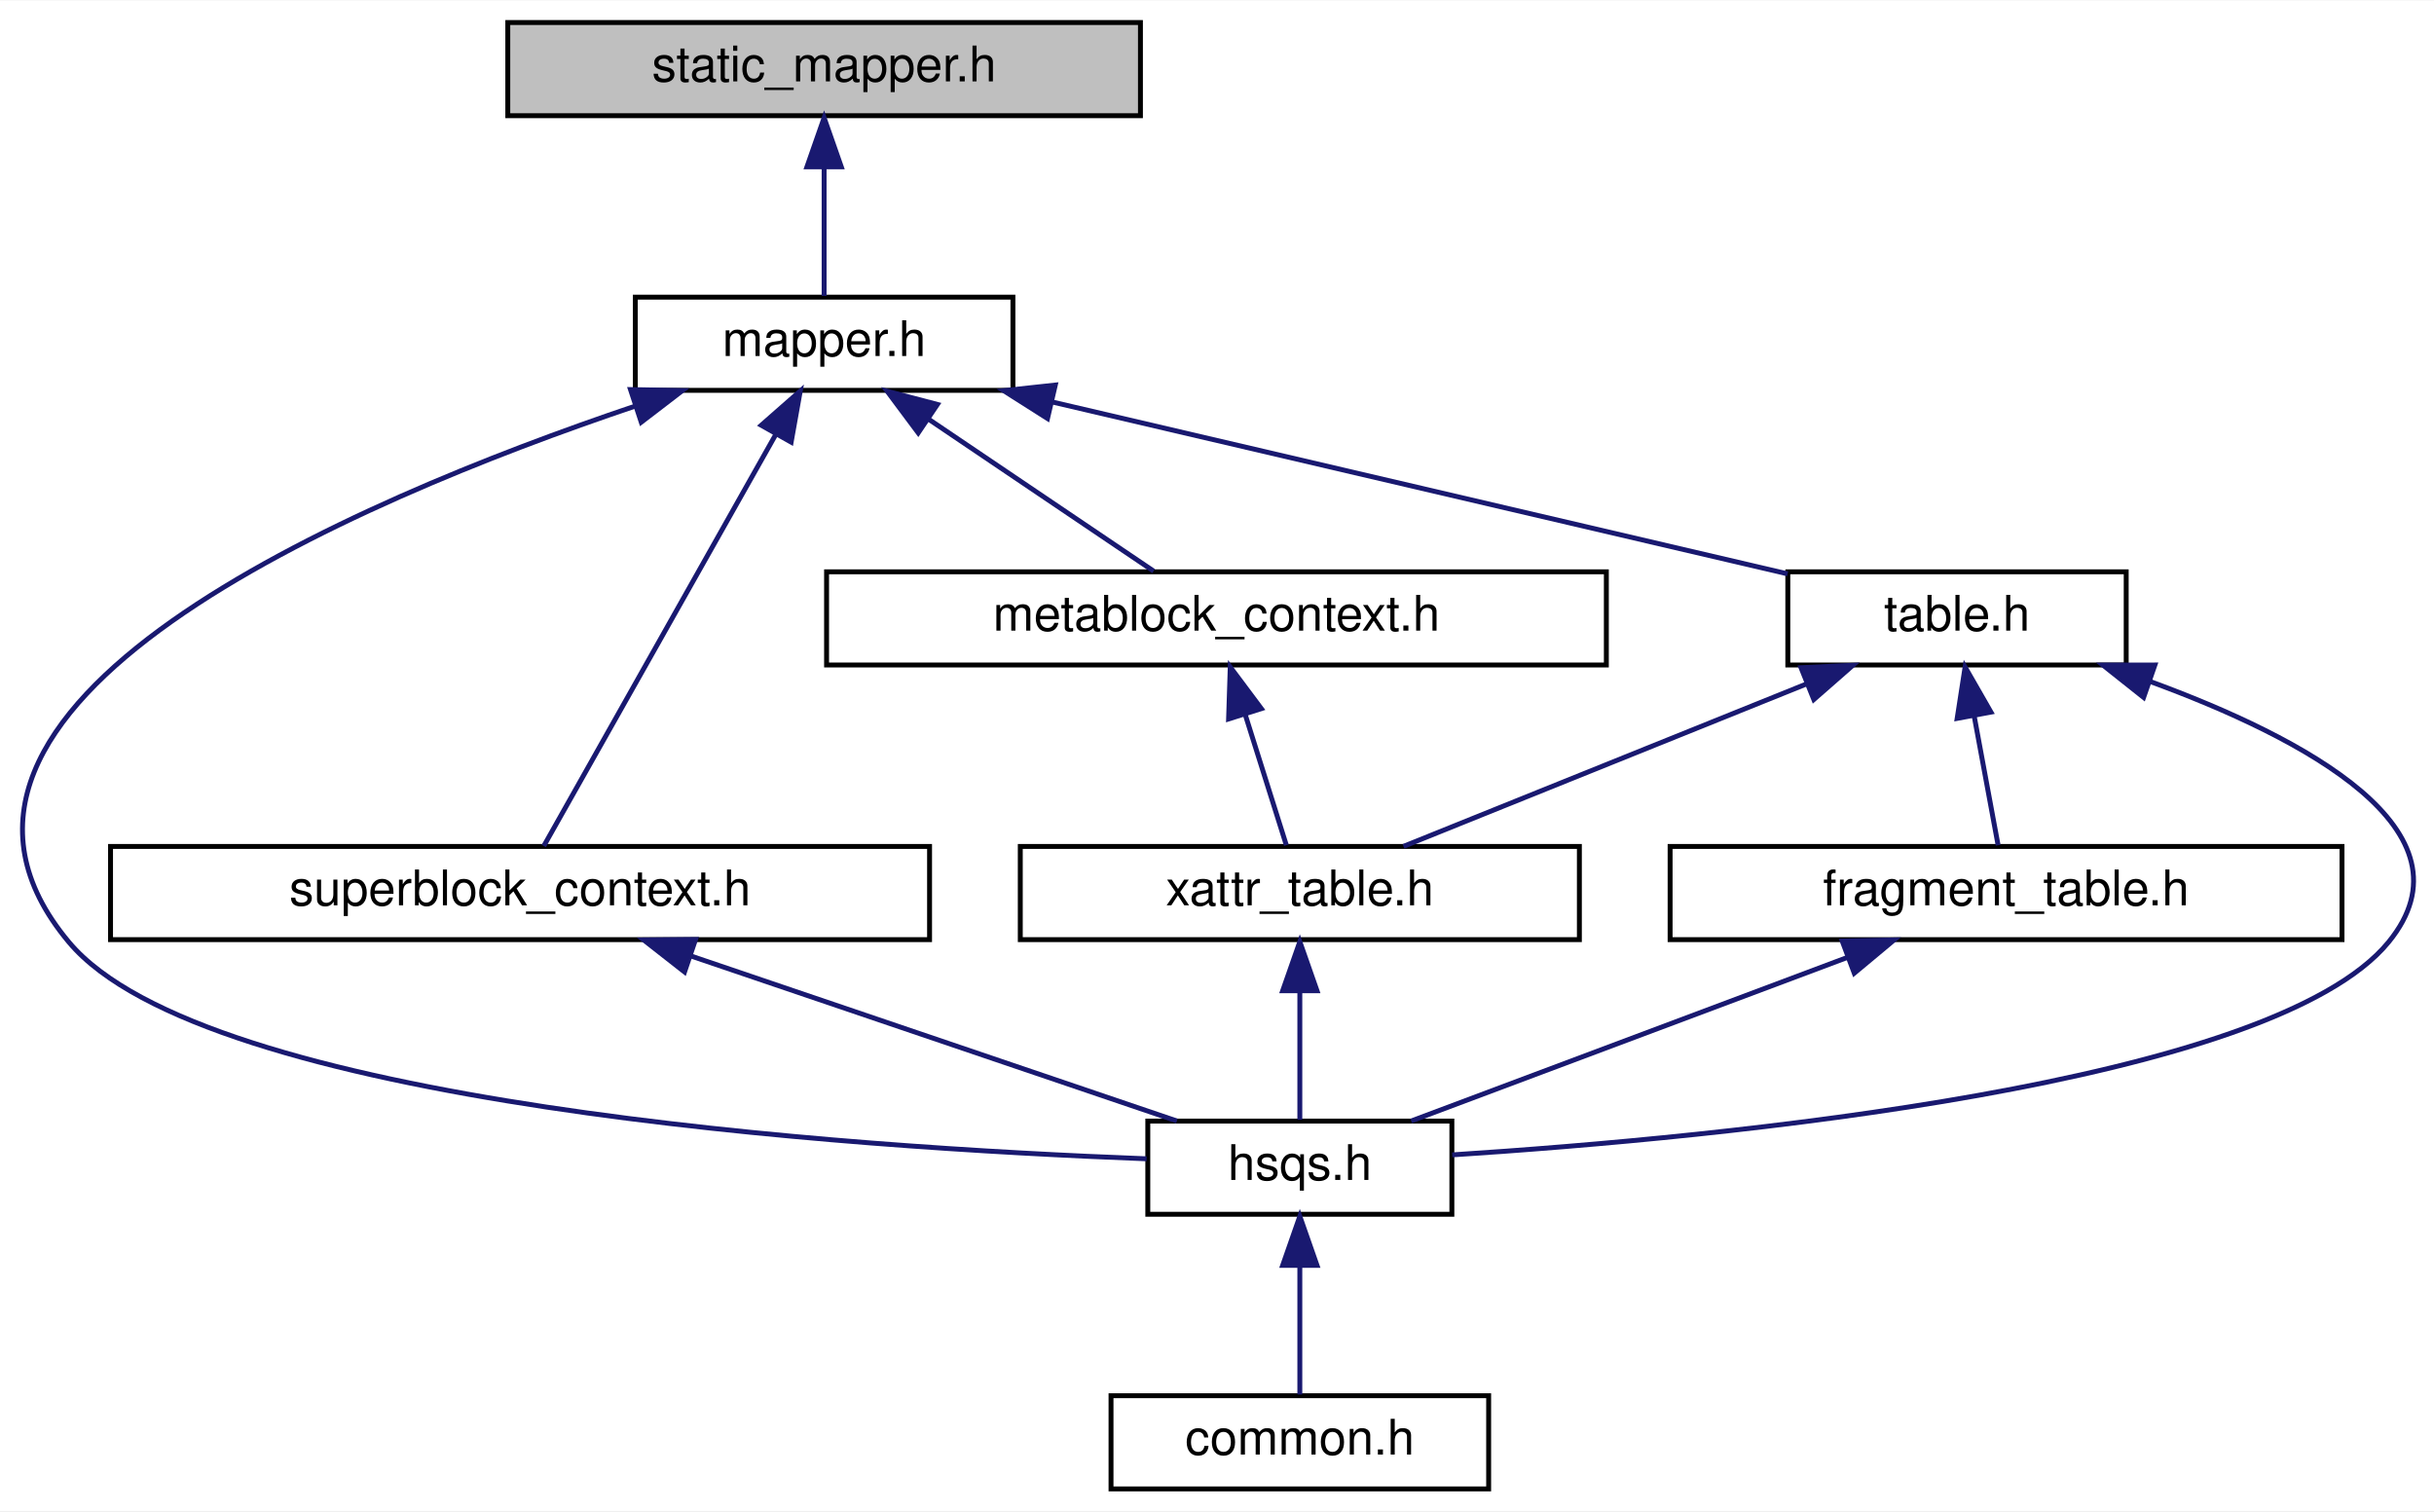
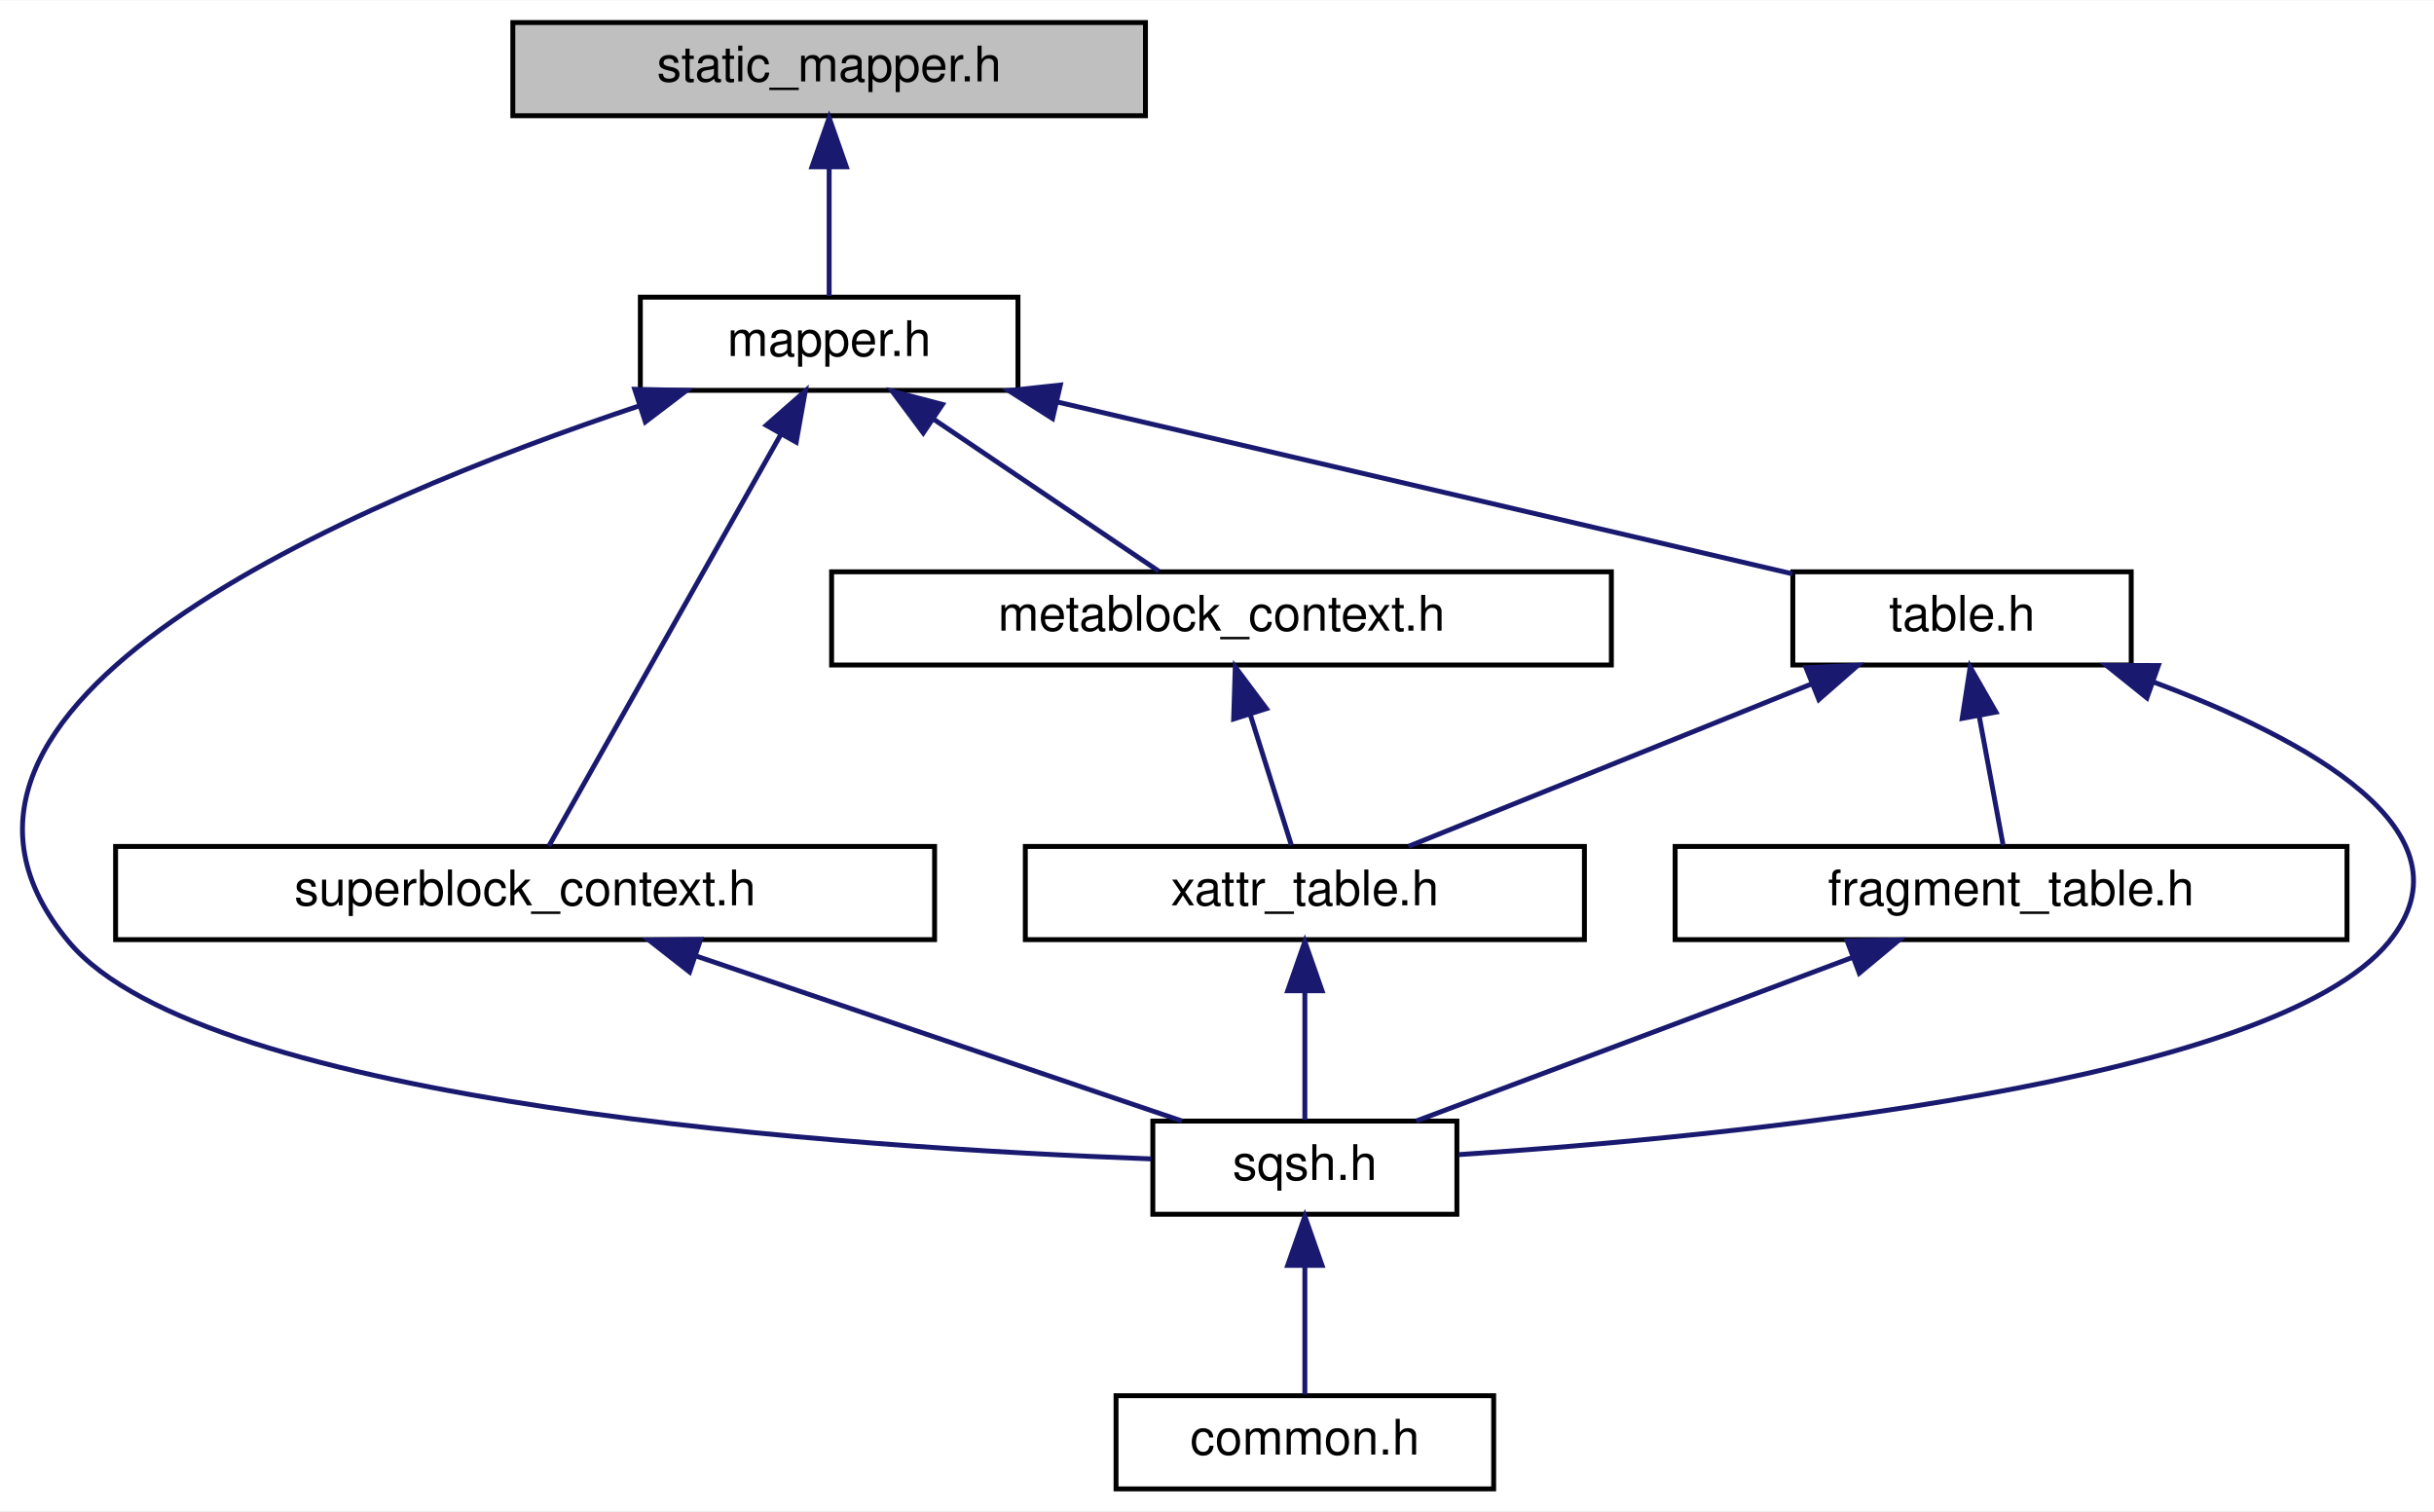
- <svg xmlns="http://www.w3.org/2000/svg" xmlns:xlink="http://www.w3.org/1999/xlink" width="496pt" height="308pt" viewBox="0.00 0.00 496.30 308.00">
+ <svg xmlns="http://www.w3.org/2000/svg" xmlns:xlink="http://www.w3.org/1999/xlink" width="496pt" height="308pt" viewBox="0.00 0.00 496.31 308.00">
  <g id="graph0" class="graph" transform="scale(1 1) rotate(0) translate(4 304)">
-     <polygon fill="white" stroke="transparent" points="-4,4 -4,-304 492.3,-304 492.3,4 -4,4" />
+     <polygon fill="white" stroke="transparent" points="-4,4 -4,-304 492.31,-304 492.31,4 -4,4" />
    <g id="node1" class="node">
      <g id="a_node1">
        <a xlink:title=" ">
-           <polygon fill="#bfbfbf" stroke="black" points="99.54,-280.5 99.54,-299.5 228.54,-299.5 228.54,-280.5 99.54,-280.5" />
-           <text text-anchor="middle" x="164.04" y="-287.5" font-family="Helvetica,sans-Serif" font-size="10.00">static_mapper.h</text>
+           <polygon fill="#bfbfbf" stroke="black" points="100.57,-280.5 100.57,-299.5 229.57,-299.5 229.57,-280.5 100.57,-280.5" />
+           <text text-anchor="middle" x="165.07" y="-287.5" font-family="Helvetica,sans-Serif" font-size="10.00">static_mapper.h</text>
        </a>
      </g>
    </g>
    <g id="node2" class="node">
      <g id="a_node2">
        <a xlink:href="mapper_8h.html" target="_top" xlink:title=" ">
-           <polygon fill="white" stroke="black" points="125.54,-224.5 125.54,-243.5 202.54,-243.5 202.54,-224.5 125.54,-224.5" />
-           <text text-anchor="middle" x="164.04" y="-231.5" font-family="Helvetica,sans-Serif" font-size="10.00">mapper.h</text>
+           <polygon fill="white" stroke="black" points="126.57,-224.5 126.57,-243.5 203.57,-243.5 203.57,-224.5 126.57,-224.5" />
+           <text text-anchor="middle" x="165.07" y="-231.5" font-family="Helvetica,sans-Serif" font-size="10.00">mapper.h</text>
        </a>
      </g>
    </g>
    <g id="edge1" class="edge">
-       <path fill="none" stroke="midnightblue" d="M164.04,-269.8C164.04,-260.91 164.04,-250.78 164.04,-243.75" />
-       <polygon fill="midnightblue" stroke="midnightblue" points="160.54,-270.08 164.04,-280.08 167.54,-270.08 160.54,-270.08" />
+       <path fill="none" stroke="midnightblue" d="M165.07,-269.8C165.07,-260.91 165.07,-250.78 165.07,-243.75" />
+       <polygon fill="midnightblue" stroke="midnightblue" points="161.57,-270.08 165.07,-280.08 168.57,-270.08 161.57,-270.08" />
    </g>
    <g id="node3" class="node">
      <g id="a_node3">
-         <a xlink:href="hsqs_8h.html" target="_top" xlink:title=" ">
-           <polygon fill="white" stroke="black" points="230.04,-56.5 230.04,-75.5 292.04,-75.5 292.04,-56.5 230.04,-56.5" />
-           <text text-anchor="middle" x="261.04" y="-63.5" font-family="Helvetica,sans-Serif" font-size="10.00">hsqs.h</text>
+         <a xlink:href="metablock__context_8h.html" target="_top" xlink:title=" ">
+           <polygon fill="white" stroke="black" points="165.57,-168.5 165.57,-187.5 324.57,-187.5 324.57,-168.5 165.57,-168.5" />
+           <text text-anchor="middle" x="245.07" y="-175.5" font-family="Helvetica,sans-Serif" font-size="10.00">metablock_context.h</text>
        </a>
      </g>
    </g>
    <g id="edge2" class="edge">
-       <path fill="none" stroke="midnightblue" d="M125.58,-221.31C67.87,-201.86 -30.28,-160.19 10.04,-112 37.74,-78.89 168.88,-70.11 229.8,-67.81" />
-       <polygon fill="midnightblue" stroke="midnightblue" points="124.56,-224.66 135.16,-224.46 126.75,-218.01 124.56,-224.66" />
+       <path fill="none" stroke="midnightblue" d="M186.37,-218.62C200.99,-208.76 219.9,-195.99 232.25,-187.65" />
+       <polygon fill="midnightblue" stroke="midnightblue" points="184.26,-215.83 177.93,-224.32 188.17,-221.63 184.26,-215.83" />
    </g>
    <g id="node5" class="node">
      <g id="a_node5">
-         <a xlink:href="metablock__context_8h.html" target="_top" xlink:title=" ">
-           <polygon fill="white" stroke="black" points="164.54,-168.5 164.54,-187.5 323.54,-187.5 323.54,-168.5 164.54,-168.5" />
-           <text text-anchor="middle" x="244.04" y="-175.5" font-family="Helvetica,sans-Serif" font-size="10.00">metablock_context.h</text>
+         <a xlink:href="sqsh_8h.html" target="_top" xlink:title=" ">
+           <polygon fill="white" stroke="black" points="231.07,-56.5 231.07,-75.5 293.07,-75.5 293.07,-56.5 231.07,-56.5" />
+           <text text-anchor="middle" x="262.07" y="-63.5" font-family="Helvetica,sans-Serif" font-size="10.00">sqsh.h</text>
        </a>
      </g>
    </g>
-     <g id="edge4" class="edge">
-       <path fill="none" stroke="midnightblue" d="M185.34,-218.62C199.96,-208.76 218.87,-195.99 231.22,-187.65" />
-       <polygon fill="midnightblue" stroke="midnightblue" points="183.23,-215.83 176.9,-224.32 187.14,-221.63 183.23,-215.83" />
+     <g id="edge6" class="edge">
+       <path fill="none" stroke="midnightblue" d="M126.38,-221.35C68.33,-201.96 -30.43,-160.37 10.07,-112 37.89,-78.78 169.54,-70.06 230.71,-67.79" />
+       <polygon fill="midnightblue" stroke="midnightblue" points="125.42,-224.72 136.02,-224.49 127.59,-218.07 125.42,-224.72" />
    </g>
    <g id="node7" class="node">
      <g id="a_node7">
        <a xlink:href="superblock__context_8h.html" target="_top" xlink:title=" ">
-           <polygon fill="white" stroke="black" points="18.54,-112.5 18.54,-131.5 185.54,-131.5 185.54,-112.5 18.54,-112.5" />
-           <text text-anchor="middle" x="102.04" y="-119.5" font-family="Helvetica,sans-Serif" font-size="10.00">superblock_context.h</text>
+           <polygon fill="white" stroke="black" points="19.57,-112.5 19.57,-131.5 186.57,-131.5 186.57,-112.5 19.57,-112.5" />
+           <text text-anchor="middle" x="103.07" y="-119.5" font-family="Helvetica,sans-Serif" font-size="10.00">superblock_context.h</text>
        </a>
      </g>
    </g>
    <g id="edge7" class="edge">
-       <path fill="none" stroke="midnightblue" d="M154.26,-215.64C140.79,-191.74 117.05,-149.63 106.88,-131.59" />
-       <polygon fill="midnightblue" stroke="midnightblue" points="151.22,-217.38 159.18,-224.37 157.32,-213.94 151.22,-217.38" />
+       <path fill="none" stroke="midnightblue" d="M155.29,-215.64C141.82,-191.74 118.08,-149.63 107.92,-131.59" />
+       <polygon fill="midnightblue" stroke="midnightblue" points="152.25,-217.38 160.21,-224.37 158.35,-213.94 152.25,-217.38" />
    </g>
    <g id="node8" class="node">
      <g id="a_node8">
        <a xlink:href="table_8h.html" target="_top" xlink:title=" ">
-           <polygon fill="white" stroke="black" points="360.54,-168.5 360.54,-187.5 429.54,-187.5 429.54,-168.5 360.54,-168.5" />
-           <text text-anchor="middle" x="395.04" y="-175.5" font-family="Helvetica,sans-Serif" font-size="10.00">table.h</text>
+           <polygon fill="white" stroke="black" points="361.57,-168.5 361.57,-187.5 430.57,-187.5 430.57,-168.5 361.57,-168.5" />
+           <text text-anchor="middle" x="396.07" y="-175.5" font-family="Helvetica,sans-Serif" font-size="10.00">table.h</text>
        </a>
      </g>
    </g>
    <g id="edge9" class="edge">
-       <path fill="none" stroke="midnightblue" d="M210.59,-222.12C254.93,-211.75 320.65,-196.39 360.5,-187.08" />
-       <polygon fill="midnightblue" stroke="midnightblue" points="209.59,-218.76 200.64,-224.44 211.18,-225.58 209.59,-218.76" />
+       <path fill="none" stroke="midnightblue" d="M211.63,-222.12C255.96,-211.75 321.68,-196.39 361.53,-187.08" />
+       <polygon fill="midnightblue" stroke="midnightblue" points="210.62,-218.76 201.68,-224.44 212.21,-225.58 210.62,-218.76" />
    </g>
    <g id="node4" class="node">
      <g id="a_node4">
-         <a xlink:href="bin_2common_8h.html" target="_top" xlink:title=" ">
-           <polygon fill="white" stroke="black" points="222.54,-0.5 222.54,-19.5 299.54,-19.5 299.54,-0.5 222.54,-0.5" />
-           <text text-anchor="middle" x="261.04" y="-7.5" font-family="Helvetica,sans-Serif" font-size="10.00">common.h</text>
+         <a xlink:href="xattr__table_8h.html" target="_top" xlink:title=" ">
+           <polygon fill="white" stroke="black" points="205.07,-112.5 205.07,-131.5 319.07,-131.5 319.07,-112.5 205.07,-112.5" />
+           <text text-anchor="middle" x="262.07" y="-119.5" font-family="Helvetica,sans-Serif" font-size="10.00">xattr_table.h</text>
        </a>
      </g>
    </g>
    <g id="edge3" class="edge">
-       <path fill="none" stroke="midnightblue" d="M261.04,-45.8C261.04,-36.91 261.04,-26.78 261.04,-19.75" />
-       <polygon fill="midnightblue" stroke="midnightblue" points="257.54,-46.08 261.04,-56.08 264.54,-46.08 257.54,-46.08" />
+       <path fill="none" stroke="midnightblue" d="M250.93,-158.4C253.78,-149.36 257.06,-138.94 259.32,-131.75" />
+       <polygon fill="midnightblue" stroke="midnightblue" points="247.55,-157.49 247.88,-168.08 254.22,-159.6 247.55,-157.49" />
+     </g>
+     <g id="edge4" class="edge">
+       <path fill="none" stroke="midnightblue" d="M262.07,-101.8C262.07,-92.91 262.07,-82.78 262.07,-75.75" />
+       <polygon fill="midnightblue" stroke="midnightblue" points="258.57,-102.08 262.07,-112.08 265.57,-102.08 258.57,-102.08" />
    </g>
    <g id="node6" class="node">
      <g id="a_node6">
-         <a xlink:href="xattr__table_8h.html" target="_top" xlink:title=" ">
-           <polygon fill="white" stroke="black" points="204.04,-112.5 204.04,-131.5 318.04,-131.5 318.04,-112.5 204.04,-112.5" />
-           <text text-anchor="middle" x="261.04" y="-119.5" font-family="Helvetica,sans-Serif" font-size="10.00">xattr_table.h</text>
+         <a xlink:href="bin_2common_8h.html" target="_top" xlink:title=" ">
+           <polygon fill="white" stroke="black" points="223.57,-0.5 223.57,-19.5 300.57,-19.5 300.57,-0.5 223.57,-0.5" />
+           <text text-anchor="middle" x="262.07" y="-7.5" font-family="Helvetica,sans-Serif" font-size="10.00">common.h</text>
        </a>
      </g>
    </g>
    <g id="edge5" class="edge">
-       <path fill="none" stroke="midnightblue" d="M249.9,-158.4C252.74,-149.36 256.02,-138.94 258.29,-131.75" />
-       <polygon fill="midnightblue" stroke="midnightblue" points="246.51,-157.49 246.85,-168.08 253.19,-159.6 246.51,-157.49" />
-     </g>
-     <g id="edge6" class="edge">
-       <path fill="none" stroke="midnightblue" d="M261.04,-101.8C261.04,-92.91 261.04,-82.78 261.04,-75.75" />
-       <polygon fill="midnightblue" stroke="midnightblue" points="257.54,-102.08 261.04,-112.08 264.54,-102.08 257.54,-102.08" />
+       <path fill="none" stroke="midnightblue" d="M262.07,-45.8C262.07,-36.91 262.07,-26.78 262.07,-19.75" />
+       <polygon fill="midnightblue" stroke="midnightblue" points="258.57,-46.08 262.07,-56.08 265.57,-46.08 258.57,-46.08" />
    </g>
    <g id="edge8" class="edge">
-       <path fill="none" stroke="midnightblue" d="M136.87,-109.17C166.81,-99 209.26,-84.59 235.97,-75.52" />
-       <polygon fill="midnightblue" stroke="midnightblue" points="135.58,-105.91 127.24,-112.44 137.83,-112.54 135.58,-105.91" />
+       <path fill="none" stroke="midnightblue" d="M137.9,-109.17C167.84,-99 210.3,-84.59 237,-75.52" />
+       <polygon fill="midnightblue" stroke="midnightblue" points="136.61,-105.91 128.27,-112.44 138.86,-112.54 136.61,-105.91" />
+     </g>
+     <g id="edge13" class="edge">
+       <path fill="none" stroke="midnightblue" d="M365.4,-164.64C340.25,-154.5 305.32,-140.43 283.21,-131.52" />
+       <polygon fill="midnightblue" stroke="midnightblue" points="364.26,-167.95 374.84,-168.44 366.87,-161.46 364.26,-167.95" />
    </g>
    <g id="edge12" class="edge">
-       <path fill="none" stroke="midnightblue" d="M434.32,-165.17C465.71,-153.69 501.62,-134.72 483.04,-112 459.27,-82.93 347.39,-72.19 292.11,-68.61" />
-       <polygon fill="midnightblue" stroke="midnightblue" points="433.09,-161.89 424.79,-168.48 435.39,-168.5 433.09,-161.89" />
-     </g>
-     <g id="edge13" class="edge">
-       <path fill="none" stroke="midnightblue" d="M364.36,-164.64C339.22,-154.5 304.29,-140.43 282.18,-131.52" />
-       <polygon fill="midnightblue" stroke="midnightblue" points="363.23,-167.95 373.81,-168.44 365.84,-161.46 363.23,-167.95" />
+       <path fill="none" stroke="midnightblue" d="M434.94,-165.09C465.99,-153.57 501.5,-134.56 483.07,-112 459.48,-83.12 348.62,-72.3 293.44,-68.66" />
+       <polygon fill="midnightblue" stroke="midnightblue" points="433.77,-161.79 425.51,-168.42 436.11,-168.39 433.77,-161.79" />
    </g>
    <g id="node9" class="node">
      <g id="a_node9">
        <a xlink:href="fragment__table_8h.html" target="_top" xlink:title=" ">
-           <polygon fill="white" stroke="black" points="336.54,-112.5 336.54,-131.5 473.54,-131.5 473.54,-112.5 336.54,-112.5" />
-           <text text-anchor="middle" x="405.04" y="-119.5" font-family="Helvetica,sans-Serif" font-size="10.00">fragment_table.h</text>
+           <polygon fill="white" stroke="black" points="337.57,-112.5 337.57,-131.5 474.57,-131.5 474.57,-112.5 337.57,-112.5" />
+           <text text-anchor="middle" x="406.07" y="-119.5" font-family="Helvetica,sans-Serif" font-size="10.00">fragment_table.h</text>
        </a>
      </g>
    </g>
    <g id="edge10" class="edge">
-       <path fill="none" stroke="midnightblue" d="M398.54,-158.1C400.2,-149.14 402.11,-138.86 403.42,-131.75" />
-       <polygon fill="midnightblue" stroke="midnightblue" points="395.07,-157.61 396.69,-168.08 401.96,-158.89 395.07,-157.61" />
+       <path fill="none" stroke="midnightblue" d="M399.57,-158.1C401.23,-149.14 403.14,-138.86 404.45,-131.75" />
+       <polygon fill="midnightblue" stroke="midnightblue" points="396.11,-157.61 397.73,-168.08 402.99,-158.89 396.11,-157.61" />
    </g>
    <g id="edge11" class="edge">
-       <path fill="none" stroke="midnightblue" d="M372.79,-108.91C345.72,-98.75 307.73,-84.51 283.75,-75.52" />
-       <polygon fill="midnightblue" stroke="midnightblue" points="371.63,-112.21 382.22,-112.44 374.09,-105.66 371.63,-112.21" />
+       <path fill="none" stroke="midnightblue" d="M373.82,-108.91C346.75,-98.75 308.76,-84.51 284.78,-75.52" />
+       <polygon fill="midnightblue" stroke="midnightblue" points="372.66,-112.21 383.26,-112.44 375.12,-105.66 372.66,-112.21" />
    </g>
  </g>
</svg>
